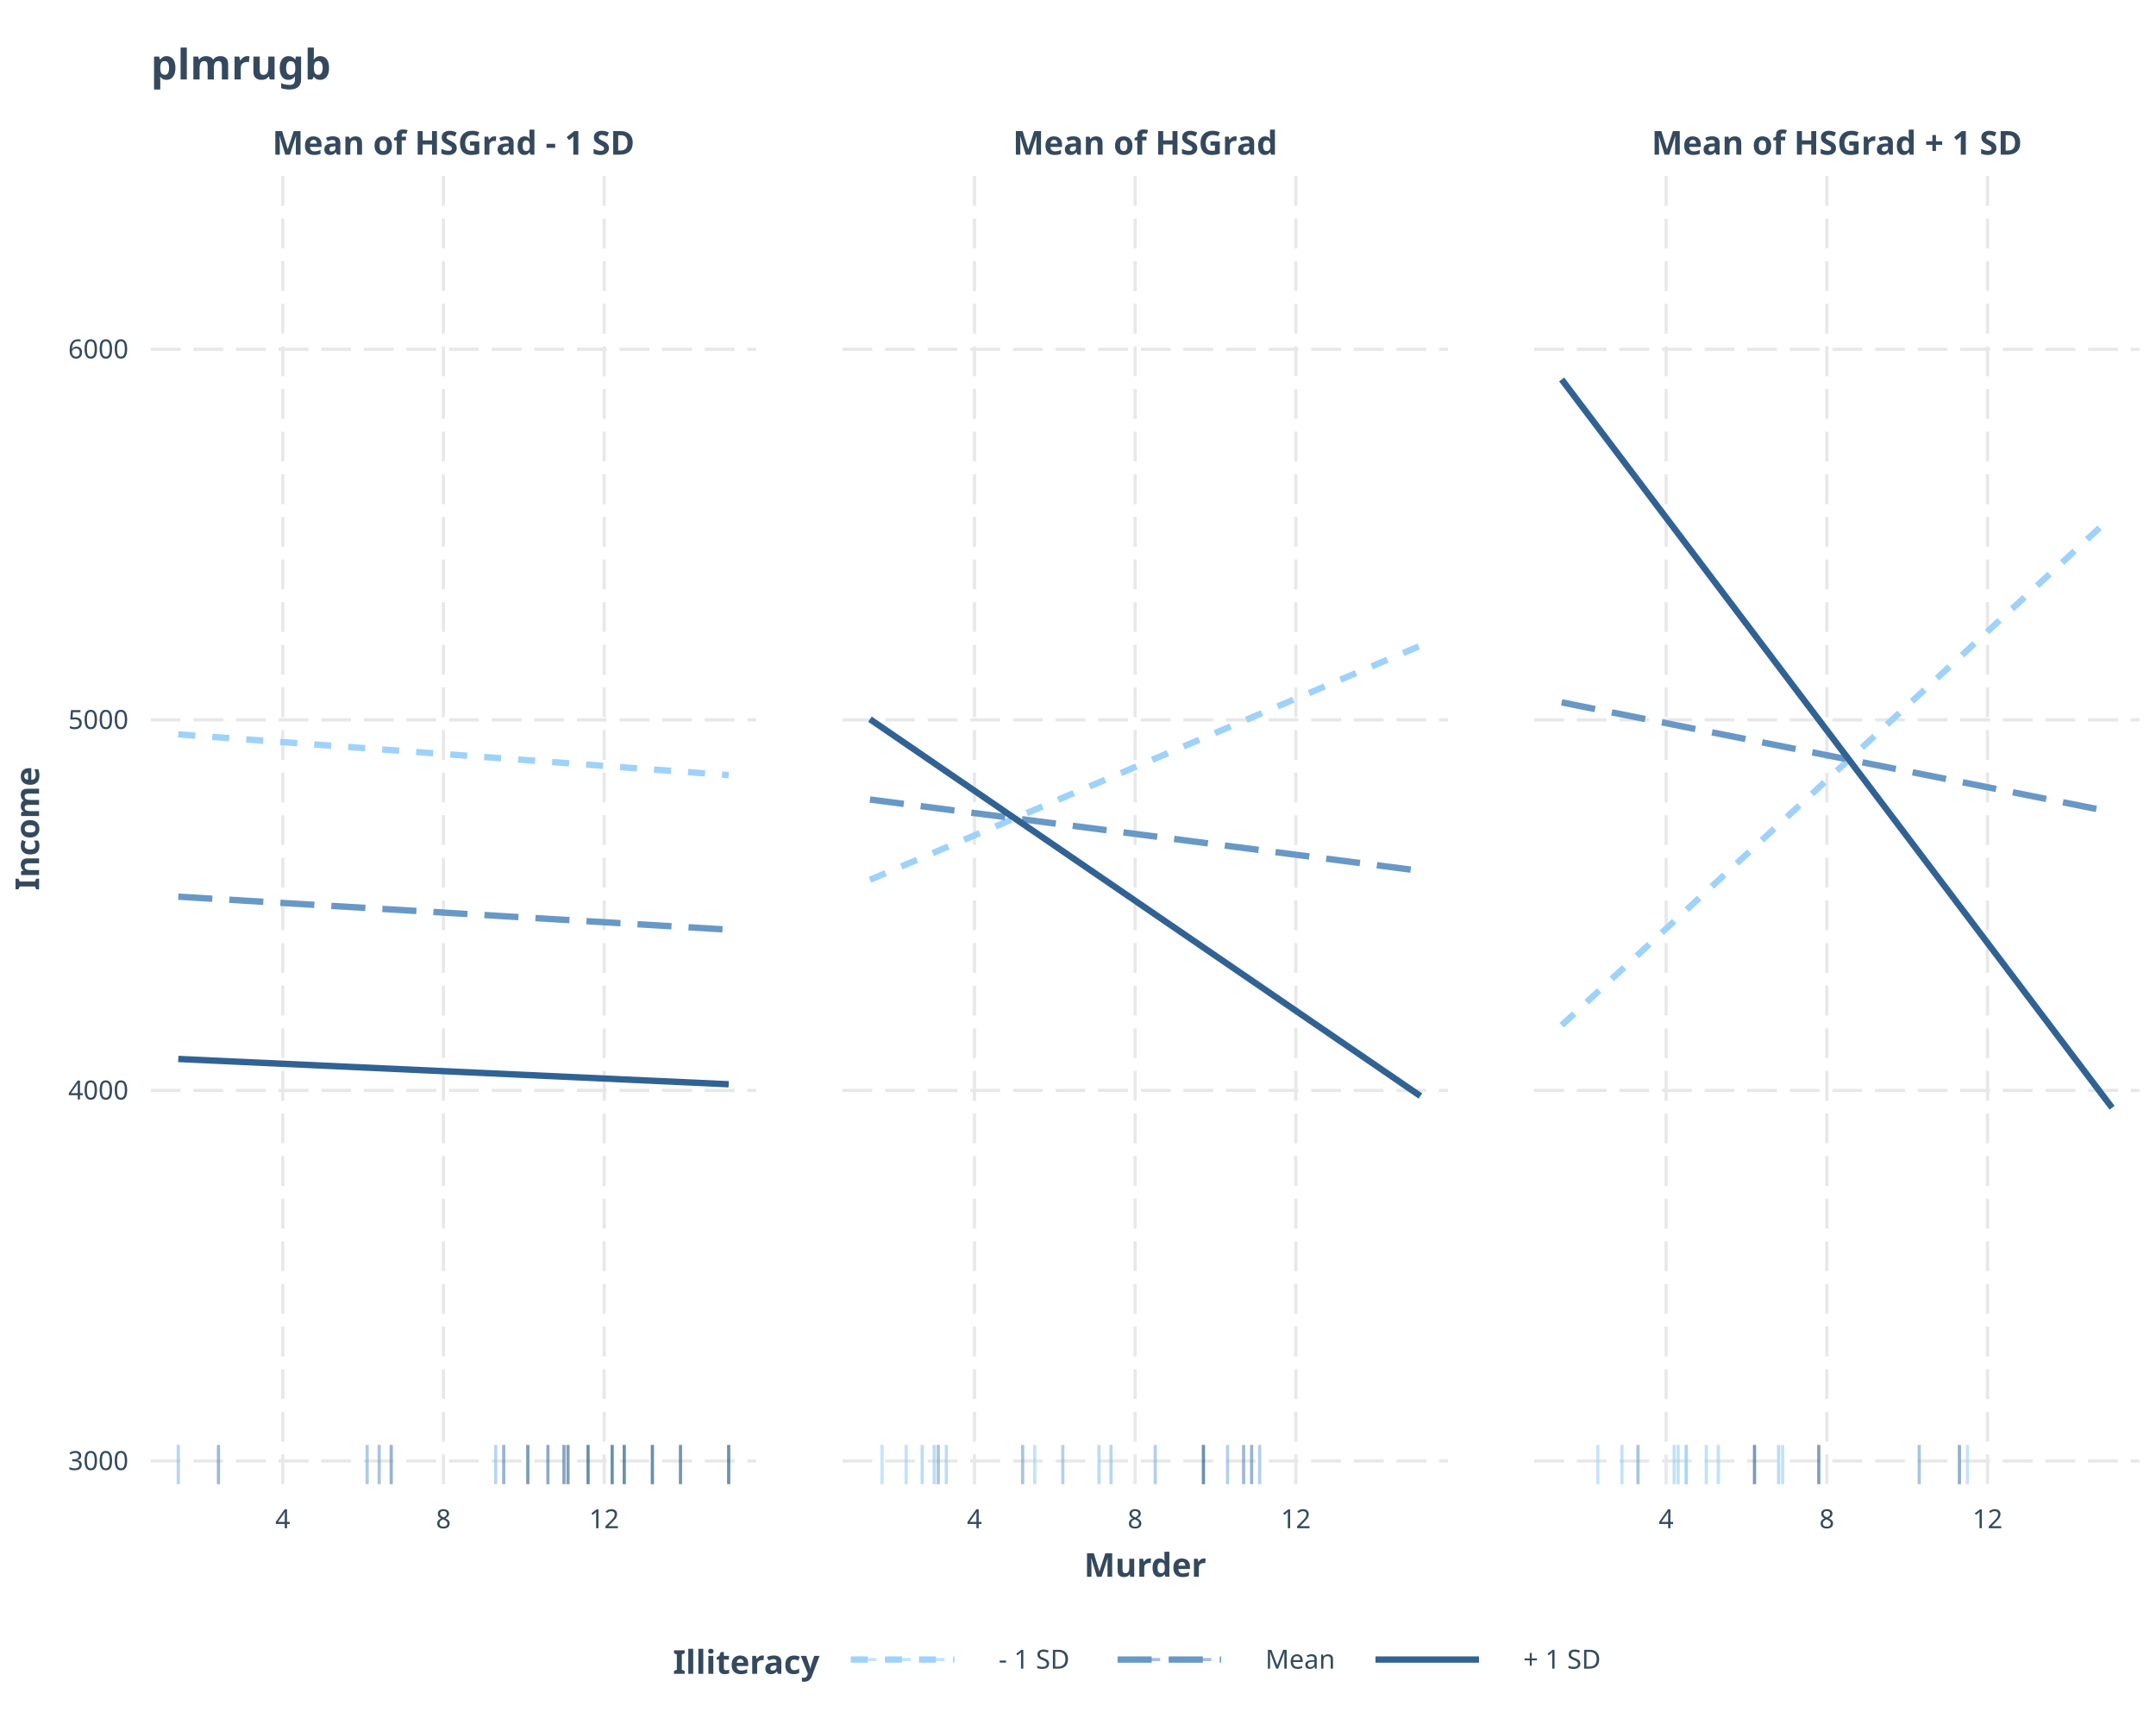
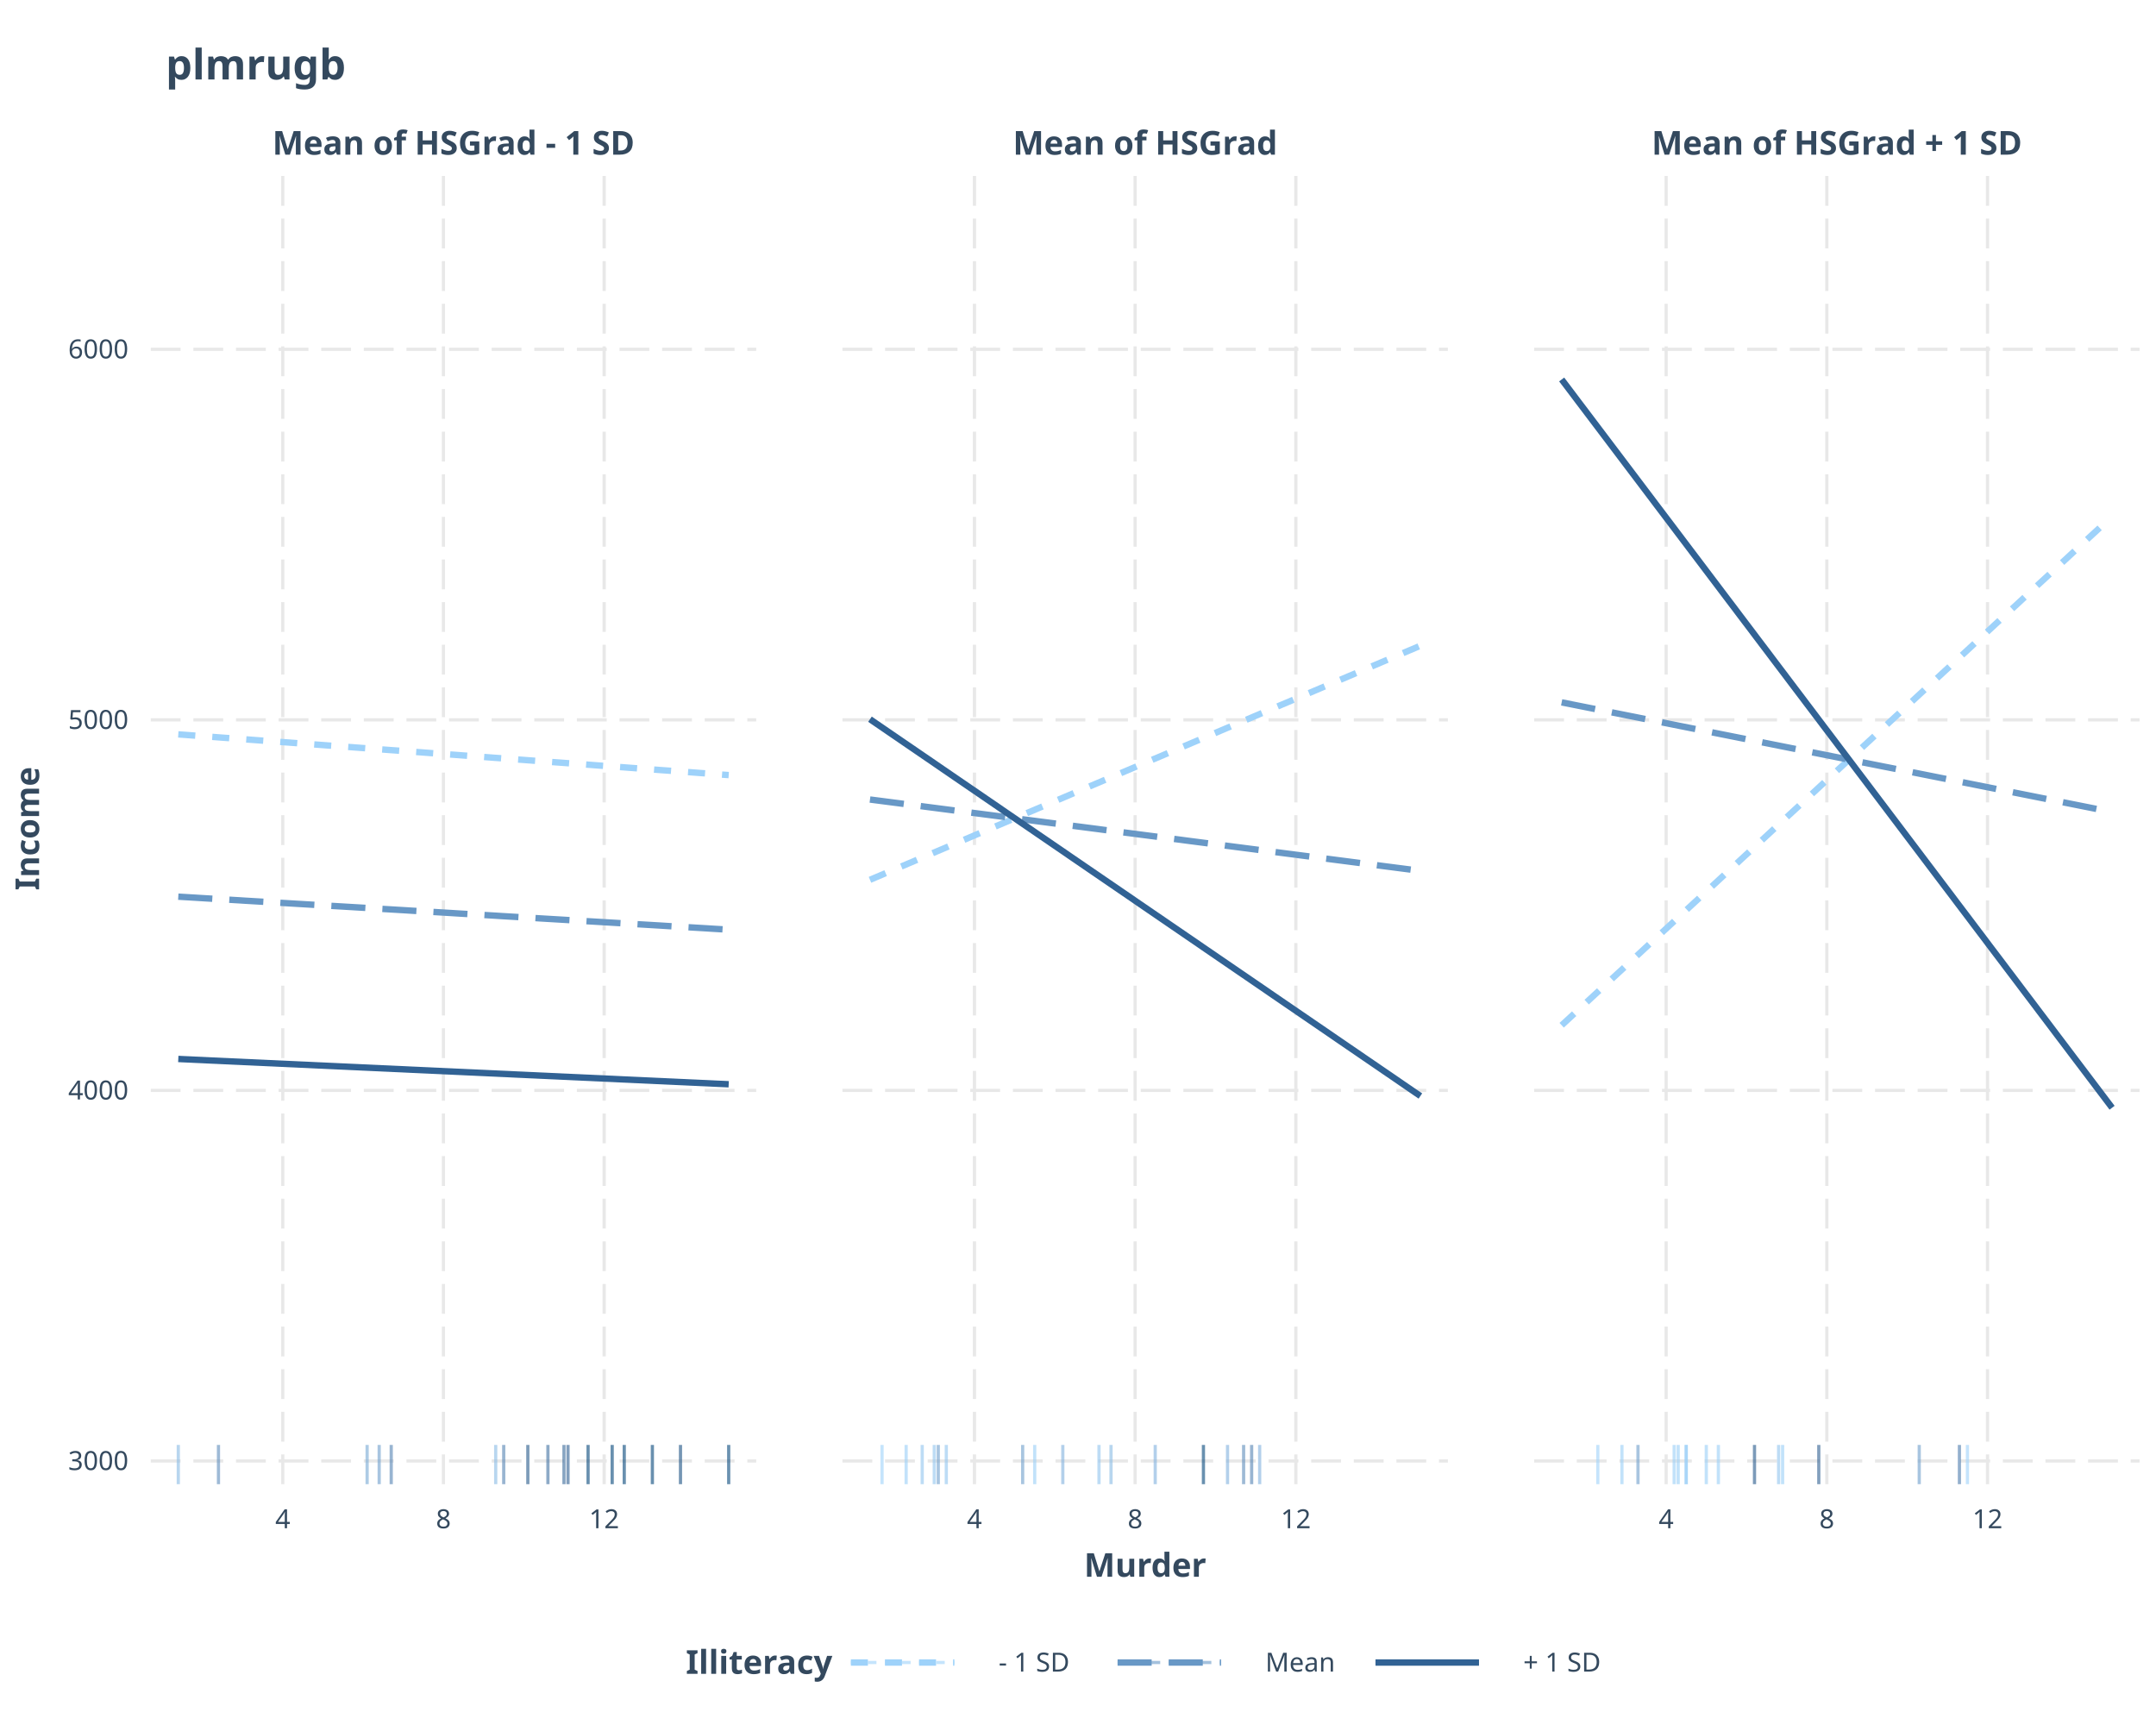
<svg xmlns="http://www.w3.org/2000/svg" class="svglite" data-engine-version="2.0" width="720.00pt" height="576.00pt" viewBox="0 0 720.00 576.00">
  <defs>
    <style type="text/css">
    .svglite line, .svglite polyline, .svglite polygon, .svglite path, .svglite rect, .svglite circle {
      fill: none;
      stroke: #000000;
      stroke-linecap: round;
      stroke-linejoin: round;
      stroke-miterlimit: 10.00;
    }
  </style>
  </defs>
  <rect width="100%" height="100%" style="stroke: none; fill: #FFFFFF;" />
  <defs>
    <clipPath id="cpMC4wMHw3MjAuMDB8MC4wMHw1NzYuMDA=">
      <rect x="0.00" y="0.00" width="720.00" height="576.00" />
    </clipPath>
  </defs>
  <g clip-path="url(#cpMC4wMHw3MjAuMDB8MC4wMHw1NzYuMDA=)">
    <rect x="-0" y="0.00" width="720.00" height="576.00" style="stroke-width: 1.07; stroke: #FFFFFF; fill: #FFFFFF;" />
  </g>
  <defs>
    <clipPath id="cpNTAuMzV8MjUyLjU0fDU3Ljc2fDQ5NS42MQ==">
      <rect x="50.35" y="57.76" width="202.19" height="437.84" />
    </clipPath>
  </defs>
  <g clip-path="url(#cpNTAuMzV8MjUyLjU0fDU3Ljc2fDQ5NS42MQ==)">
    <rect x="50.35" y="57.76" width="202.19" height="437.84" style="stroke-width: 0.00; stroke: #FFFFFF; fill: #FFFFFF;" />
    <polyline points="50.35,487.83 252.54,487.83 " style="stroke-width: 1.07; stroke: #E8E8E8; stroke-dasharray: 9.96,4.27; stroke-linecap: butt;" />
    <polyline points="50.35,364.10 252.54,364.10 " style="stroke-width: 1.07; stroke: #E8E8E8; stroke-dasharray: 9.96,4.27; stroke-linecap: butt;" />
    <polyline points="50.35,240.37 252.54,240.37 " style="stroke-width: 1.07; stroke: #E8E8E8; stroke-dasharray: 9.96,4.27; stroke-linecap: butt;" />
    <polyline points="50.35,116.64 252.54,116.64 " style="stroke-width: 1.07; stroke: #E8E8E8; stroke-dasharray: 9.96,4.27; stroke-linecap: butt;" />
    <polyline points="94.43,495.61 94.43,57.76 " style="stroke-width: 1.07; stroke: #E8E8E8; stroke-dasharray: 9.96,4.27; stroke-linecap: butt;" />
    <polyline points="148.09,495.61 148.09,57.76 " style="stroke-width: 1.07; stroke: #E8E8E8; stroke-dasharray: 9.96,4.27; stroke-linecap: butt;" />
    <polyline points="201.76,495.61 201.76,57.76 " style="stroke-width: 1.07; stroke: #E8E8E8; stroke-dasharray: 9.96,4.27; stroke-linecap: butt;" />
    <polyline points="59.54,245.22 61.40,245.35 63.26,245.49 65.11,245.63 66.97,245.77 68.83,245.90 70.68,246.04 72.54,246.18 74.40,246.32 76.25,246.45 78.11,246.59 79.97,246.73 81.82,246.87 83.68,247.00 85.54,247.14 87.39,247.28 89.25,247.41 91.11,247.55 92.96,247.69 94.82,247.83 96.68,247.96 98.53,248.10 100.39,248.24 102.25,248.38 104.10,248.51 105.96,248.65 107.82,248.79 109.67,248.93 111.53,249.06 113.39,249.20 115.24,249.34 117.10,249.47 118.96,249.61 120.81,249.75 122.67,249.89 124.53,250.02 126.38,250.16 128.24,250.30 130.10,250.44 131.95,250.57 133.81,250.71 135.67,250.85 137.52,250.99 139.38,251.12 141.24,251.26 143.09,251.40 144.95,251.54 146.81,251.67 148.66,251.81 150.52,251.95 152.38,252.08 154.23,252.22 156.09,252.36 157.95,252.50 159.80,252.63 161.66,252.77 163.52,252.91 165.37,253.05 167.23,253.18 169.09,253.32 170.94,253.46 172.80,253.60 174.66,253.73 176.51,253.87 178.37,254.01 180.23,254.14 182.08,254.28 183.94,254.42 185.80,254.56 187.65,254.69 189.51,254.83 191.37,254.97 193.22,255.11 195.08,255.24 196.94,255.38 198.79,255.52 200.65,255.66 202.51,255.79 204.36,255.93 206.22,256.07 208.08,256.20 209.93,256.34 211.79,256.48 213.65,256.62 215.50,256.75 217.36,256.89 219.22,257.03 221.07,257.17 222.93,257.30 224.79,257.44 226.64,257.58 228.50,257.72 230.36,257.85 232.21,257.99 234.07,258.13 235.93,258.26 237.78,258.40 239.64,258.54 241.50,258.68 243.35,258.81 " style="stroke-width: 2.13; stroke: #9ED2FA; stroke-dasharray: 5.69,5.69,5.69,5.69; stroke-linecap: butt;" />
    <polyline points="59.54,299.41 61.40,299.52 63.26,299.63 65.11,299.74 66.97,299.86 68.83,299.97 70.68,300.08 72.54,300.19 74.40,300.30 76.25,300.41 78.11,300.52 79.97,300.63 81.82,300.75 83.68,300.86 85.54,300.97 87.39,301.08 89.25,301.19 91.11,301.30 92.96,301.41 94.82,301.53 96.68,301.64 98.53,301.75 100.39,301.86 102.25,301.97 104.10,302.08 105.96,302.19 107.82,302.30 109.67,302.42 111.53,302.53 113.39,302.64 115.24,302.75 117.10,302.86 118.96,302.97 120.81,303.08 122.67,303.19 124.53,303.31 126.38,303.42 128.24,303.53 130.10,303.64 131.95,303.75 133.81,303.86 135.67,303.97 137.52,304.09 139.38,304.20 141.24,304.31 143.09,304.42 144.95,304.53 146.81,304.64 148.66,304.75 150.52,304.86 152.38,304.98 154.23,305.09 156.09,305.20 157.95,305.31 159.80,305.42 161.66,305.53 163.52,305.64 165.37,305.75 167.23,305.87 169.09,305.98 170.94,306.09 172.80,306.20 174.66,306.31 176.51,306.42 178.37,306.53 180.23,306.65 182.08,306.76 183.94,306.87 185.80,306.98 187.65,307.09 189.51,307.20 191.37,307.31 193.22,307.42 195.08,307.54 196.94,307.65 198.79,307.76 200.65,307.87 202.51,307.98 204.36,308.09 206.22,308.20 208.08,308.31 209.93,308.43 211.79,308.54 213.65,308.65 215.50,308.76 217.36,308.87 219.22,308.98 221.07,309.09 222.93,309.21 224.79,309.32 226.64,309.43 228.50,309.54 230.36,309.65 232.21,309.76 234.07,309.87 235.93,309.98 237.78,310.10 239.64,310.21 241.50,310.32 243.35,310.43 " style="stroke-width: 2.13; stroke: #6898C6; stroke-dasharray: 11.38,5.69,11.38,5.69; stroke-linecap: butt;" />
    <polyline points="59.54,353.60 61.40,353.69 63.26,353.77 65.11,353.86 66.97,353.94 68.83,354.03 70.68,354.12 72.54,354.20 74.40,354.29 76.25,354.37 78.11,354.46 79.97,354.54 81.82,354.63 83.68,354.71 85.54,354.80 87.39,354.88 89.25,354.97 91.11,355.05 92.96,355.14 94.82,355.22 96.68,355.31 98.53,355.39 100.39,355.48 102.25,355.56 104.10,355.65 105.96,355.74 107.82,355.82 109.67,355.91 111.53,355.99 113.39,356.08 115.24,356.16 117.10,356.25 118.96,356.33 120.81,356.42 122.67,356.50 124.53,356.59 126.38,356.67 128.24,356.76 130.10,356.84 131.95,356.93 133.81,357.01 135.67,357.10 137.52,357.19 139.38,357.27 141.24,357.36 143.09,357.44 144.95,357.53 146.81,357.61 148.66,357.70 150.52,357.78 152.38,357.87 154.23,357.95 156.09,358.04 157.95,358.12 159.80,358.21 161.66,358.29 163.52,358.38 165.37,358.46 167.23,358.55 169.09,358.63 170.94,358.72 172.80,358.81 174.66,358.89 176.51,358.98 178.37,359.06 180.23,359.15 182.08,359.23 183.94,359.32 185.80,359.40 187.65,359.49 189.51,359.57 191.37,359.66 193.22,359.74 195.08,359.83 196.94,359.91 198.79,360.00 200.65,360.08 202.51,360.17 204.36,360.25 206.22,360.34 208.08,360.43 209.93,360.51 211.79,360.60 213.65,360.68 215.50,360.77 217.36,360.85 219.22,360.94 221.07,361.02 222.93,361.11 224.79,361.19 226.64,361.28 228.50,361.36 230.36,361.45 232.21,361.53 234.07,361.62 235.93,361.70 237.78,361.79 239.64,361.88 241.50,361.96 243.35,362.05 " style="stroke-width: 2.13; stroke: #316294; stroke-linecap: butt;" />
    <line x1="243.35" y1="495.61" x2="243.35" y2="482.47" style="stroke-width: 1.07; stroke: #08487B; stroke-opacity: 0.60; stroke-linecap: butt;" />
    <line x1="176.27" y1="495.61" x2="176.27" y2="482.47" style="stroke-width: 1.07; stroke: #25588A; stroke-opacity: 0.60; stroke-linecap: butt;" />
    <line x1="227.25" y1="495.61" x2="227.25" y2="482.47" style="stroke-width: 1.07; stroke: #195083; stroke-opacity: 0.60; stroke-linecap: butt;" />
    <line x1="182.98" y1="495.61" x2="182.98" y2="482.47" style="stroke-width: 1.07; stroke: #4272A2; stroke-opacity: 0.60; stroke-linecap: butt;" />
    <line x1="217.86" y1="495.61" x2="217.86" y2="482.47" style="stroke-width: 1.07; stroke: #06477A; stroke-opacity: 0.60; stroke-linecap: butt;" />
    <line x1="208.47" y1="495.61" x2="208.47" y2="482.47" style="stroke-width: 1.07; stroke: #06477A; stroke-opacity: 0.60; stroke-linecap: butt;" />
    <line x1="165.54" y1="495.61" x2="165.54" y2="482.47" style="stroke-width: 1.07; stroke: #89BBE5; stroke-opacity: 0.60; stroke-linecap: butt;" />
    <line x1="189.69" y1="495.61" x2="189.69" y2="482.47" style="stroke-width: 1.07; stroke: #2F6092; stroke-opacity: 0.60; stroke-linecap: butt;" />
    <line x1="59.54" y1="495.61" x2="59.54" y2="482.47" style="stroke-width: 1.07; stroke: #89BBE5; stroke-opacity: 0.60; stroke-linecap: butt;" />
    <line x1="126.63" y1="495.61" x2="126.63" y2="482.47" style="stroke-width: 1.07; stroke: #6F9FCC; stroke-opacity: 0.60; stroke-linecap: butt;" />
    <line x1="122.60" y1="495.61" x2="122.60" y2="482.47" style="stroke-width: 1.07; stroke: #77A8D4; stroke-opacity: 0.60; stroke-linecap: butt;" />
    <line x1="72.96" y1="495.61" x2="72.96" y2="482.47" style="stroke-width: 1.07; stroke: #5D8CBB; stroke-opacity: 0.60; stroke-linecap: butt;" />
    <line x1="196.39" y1="495.61" x2="196.39" y2="482.47" style="stroke-width: 1.07; stroke: #06477A; stroke-opacity: 0.60; stroke-linecap: butt;" />
    <line x1="188.34" y1="495.61" x2="188.34" y2="482.47" style="stroke-width: 1.07; stroke: #39699A; stroke-opacity: 0.60; stroke-linecap: butt;" />
    <line x1="204.44" y1="495.61" x2="204.44" y2="482.47" style="stroke-width: 1.07; stroke: #06477A; stroke-opacity: 0.60; stroke-linecap: butt;" />
    <line x1="168.22" y1="495.61" x2="168.22" y2="482.47" style="stroke-width: 1.07; stroke: #5483B3; stroke-opacity: 0.60; stroke-linecap: butt;" />
    <line x1="130.65" y1="495.61" x2="130.65" y2="482.47" style="stroke-width: 1.07; stroke: #5483B3; stroke-opacity: 0.60; stroke-linecap: butt;" />
  </g>
  <g clip-path="url(#cpMC4wMHw3MjAuMDB8MC4wMHw1NzYuMDA=)">
</g>
  <defs>
    <clipPath id="cpMjgxLjM0fDQ4My41M3w1Ny43Nnw0OTUuNjE=">
      <rect x="281.34" y="57.76" width="202.19" height="437.84" />
    </clipPath>
  </defs>
  <g clip-path="url(#cpMjgxLjM0fDQ4My41M3w1Ny43Nnw0OTUuNjE=)">
    <rect x="281.34" y="57.76" width="202.19" height="437.84" style="stroke-width: 0.00; stroke: #FFFFFF; fill: #FFFFFF;" />
    <polyline points="281.34,487.83 483.53,487.83 " style="stroke-width: 1.07; stroke: #E8E8E8; stroke-dasharray: 9.96,4.27; stroke-linecap: butt;" />
    <polyline points="281.34,364.10 483.53,364.10 " style="stroke-width: 1.07; stroke: #E8E8E8; stroke-dasharray: 9.96,4.27; stroke-linecap: butt;" />
    <polyline points="281.34,240.37 483.53,240.37 " style="stroke-width: 1.07; stroke: #E8E8E8; stroke-dasharray: 9.96,4.27; stroke-linecap: butt;" />
    <polyline points="281.34,116.64 483.53,116.64 " style="stroke-width: 1.07; stroke: #E8E8E8; stroke-dasharray: 9.96,4.27; stroke-linecap: butt;" />
    <polyline points="325.42,495.61 325.42,57.76 " style="stroke-width: 1.07; stroke: #E8E8E8; stroke-dasharray: 9.96,4.27; stroke-linecap: butt;" />
    <polyline points="379.08,495.61 379.08,57.76 " style="stroke-width: 1.07; stroke: #E8E8E8; stroke-dasharray: 9.96,4.27; stroke-linecap: butt;" />
    <polyline points="432.75,495.61 432.75,57.76 " style="stroke-width: 1.07; stroke: #E8E8E8; stroke-dasharray: 9.96,4.27; stroke-linecap: butt;" />
    <polyline points="290.53,293.78 292.39,292.99 294.25,292.20 296.10,291.41 297.96,290.62 299.82,289.83 301.67,289.05 303.53,288.26 305.39,287.47 307.24,286.68 309.10,285.89 310.96,285.10 312.81,284.31 314.67,283.52 316.53,282.73 318.38,281.94 320.24,281.15 322.10,280.36 323.95,279.57 325.81,278.78 327.67,277.99 329.52,277.20 331.38,276.41 333.24,275.62 335.09,274.83 336.95,274.04 338.81,273.25 340.66,272.46 342.52,271.67 344.38,270.89 346.23,270.10 348.09,269.31 349.95,268.52 351.80,267.73 353.66,266.94 355.52,266.15 357.37,265.36 359.23,264.57 361.09,263.78 362.94,262.99 364.80,262.20 366.66,261.41 368.51,260.62 370.37,259.83 372.23,259.04 374.08,258.25 375.94,257.46 377.80,256.67 379.65,255.88 381.51,255.09 383.37,254.30 385.22,253.51 387.08,252.73 388.94,251.94 390.79,251.15 392.65,250.36 394.51,249.57 396.36,248.78 398.22,247.99 400.08,247.20 401.93,246.41 403.79,245.62 405.65,244.83 407.50,244.04 409.36,243.25 411.22,242.46 413.07,241.67 414.93,240.88 416.79,240.09 418.64,239.30 420.50,238.51 422.36,237.72 424.21,236.93 426.07,236.14 427.92,235.35 429.78,234.57 431.64,233.78 433.49,232.99 435.35,232.20 437.21,231.41 439.06,230.62 440.92,229.83 442.78,229.04 444.63,228.25 446.49,227.46 448.35,226.67 450.20,225.88 452.06,225.09 453.92,224.30 455.77,223.51 457.63,222.72 459.49,221.93 461.34,221.14 463.20,220.35 465.06,219.56 466.91,218.77 468.77,217.98 470.63,217.19 472.48,216.41 474.34,215.62 " style="stroke-width: 2.13; stroke: #9ED2FA; stroke-dasharray: 5.69,5.69,5.69,5.69; stroke-linecap: butt;" />
    <polyline points="290.53,266.97 292.39,267.21 294.25,267.45 296.10,267.69 297.96,267.93 299.82,268.17 301.67,268.41 303.53,268.65 305.39,268.89 307.24,269.13 309.10,269.38 310.96,269.62 312.81,269.86 314.67,270.10 316.53,270.34 318.38,270.58 320.24,270.82 322.10,271.06 323.95,271.30 325.81,271.54 327.67,271.78 329.52,272.02 331.38,272.26 333.24,272.50 335.09,272.74 336.95,272.98 338.81,273.23 340.66,273.47 342.52,273.71 344.38,273.95 346.23,274.19 348.09,274.43 349.95,274.67 351.80,274.91 353.66,275.15 355.52,275.39 357.37,275.63 359.23,275.87 361.09,276.11 362.94,276.35 364.80,276.59 366.66,276.83 368.51,277.08 370.37,277.32 372.23,277.56 374.08,277.80 375.94,278.04 377.80,278.28 379.65,278.52 381.51,278.76 383.37,279.00 385.22,279.24 387.08,279.48 388.94,279.72 390.79,279.96 392.65,280.20 394.51,280.44 396.36,280.69 398.22,280.93 400.08,281.17 401.93,281.41 403.79,281.65 405.65,281.89 407.50,282.13 409.36,282.37 411.22,282.61 413.07,282.85 414.93,283.09 416.79,283.33 418.64,283.57 420.50,283.81 422.36,284.05 424.21,284.29 426.07,284.54 427.92,284.78 429.78,285.02 431.64,285.26 433.49,285.50 435.35,285.74 437.21,285.98 439.06,286.22 440.92,286.46 442.78,286.70 444.63,286.94 446.49,287.18 448.35,287.42 450.20,287.66 452.06,287.90 453.92,288.14 455.77,288.39 457.63,288.63 459.49,288.87 461.34,289.11 463.20,289.35 465.06,289.59 466.91,289.83 468.77,290.07 470.63,290.31 472.48,290.55 474.34,290.79 " style="stroke-width: 2.13; stroke: #6898C6; stroke-dasharray: 11.38,5.69,11.38,5.69; stroke-linecap: butt;" />
    <polyline points="290.53,240.15 292.39,241.43 294.25,242.70 296.10,243.97 297.96,245.24 299.82,246.51 301.67,247.78 303.53,249.05 305.39,250.32 307.24,251.59 309.10,252.86 310.96,254.13 312.81,255.40 314.67,256.68 316.53,257.95 318.38,259.22 320.24,260.49 322.10,261.76 323.95,263.03 325.81,264.30 327.67,265.57 329.52,266.84 331.38,268.11 333.24,269.38 335.09,270.66 336.95,271.93 338.81,273.20 340.66,274.47 342.52,275.74 344.38,277.01 346.23,278.28 348.09,279.55 349.95,280.82 351.80,282.09 353.66,283.36 355.52,284.63 357.37,285.91 359.23,287.18 361.09,288.45 362.94,289.72 364.80,290.99 366.66,292.26 368.51,293.53 370.37,294.80 372.23,296.07 374.08,297.34 375.94,298.61 377.80,299.88 379.65,301.16 381.51,302.43 383.37,303.70 385.22,304.97 387.08,306.24 388.94,307.51 390.79,308.78 392.65,310.05 394.51,311.32 396.36,312.59 398.22,313.86 400.08,315.13 401.93,316.41 403.79,317.68 405.65,318.95 407.50,320.22 409.36,321.49 411.22,322.76 413.07,324.03 414.93,325.30 416.79,326.57 418.64,327.84 420.50,329.11 422.36,330.38 424.21,331.66 426.07,332.93 427.92,334.20 429.78,335.47 431.64,336.74 433.49,338.01 435.35,339.28 437.21,340.55 439.06,341.82 440.92,343.09 442.78,344.36 444.63,345.63 446.49,346.91 448.35,348.18 450.20,349.45 452.06,350.72 453.92,351.99 455.77,353.26 457.63,354.53 459.49,355.80 461.34,357.07 463.20,358.34 465.06,359.61 466.91,360.88 468.77,362.16 470.63,363.43 472.48,364.70 474.34,365.97 " style="stroke-width: 2.13; stroke: #316294; stroke-linecap: butt;" />
    <line x1="313.34" y1="495.61" x2="313.34" y2="482.47" style="stroke-width: 1.07; stroke: #6F9FCC; stroke-opacity: 0.60; stroke-linecap: butt;" />
    <line x1="354.93" y1="495.61" x2="354.93" y2="482.47" style="stroke-width: 1.07; stroke: #80B1DD; stroke-opacity: 0.60; stroke-linecap: butt;" />
    <line x1="415.31" y1="495.61" x2="415.31" y2="482.47" style="stroke-width: 1.07; stroke: #5D8CBB; stroke-opacity: 0.60; stroke-linecap: butt;" />
    <line x1="409.94" y1="495.61" x2="409.94" y2="482.47" style="stroke-width: 1.07; stroke: #80B1DD; stroke-opacity: 0.60; stroke-linecap: butt;" />
    <line x1="367.01" y1="495.61" x2="367.01" y2="482.47" style="stroke-width: 1.07; stroke: #92C4EE; stroke-opacity: 0.60; stroke-linecap: butt;" />
    <line x1="307.97" y1="495.61" x2="307.97" y2="482.47" style="stroke-width: 1.07; stroke: #92C4EE; stroke-opacity: 0.60; stroke-linecap: butt;" />
    <line x1="385.79" y1="495.61" x2="385.79" y2="482.47" style="stroke-width: 1.07; stroke: #80B1DD; stroke-opacity: 0.60; stroke-linecap: butt;" />
    <line x1="420.67" y1="495.61" x2="420.67" y2="482.47" style="stroke-width: 1.07; stroke: #80B1DD; stroke-opacity: 0.60; stroke-linecap: butt;" />
    <line x1="302.61" y1="495.61" x2="302.61" y2="482.47" style="stroke-width: 1.07; stroke: #9ACEF7; stroke-opacity: 0.60; stroke-linecap: butt;" />
    <line x1="316.02" y1="495.61" x2="316.02" y2="482.47" style="stroke-width: 1.07; stroke: #92C4EE; stroke-opacity: 0.60; stroke-linecap: butt;" />
    <line x1="341.52" y1="495.61" x2="341.52" y2="482.47" style="stroke-width: 1.07; stroke: #6F9FCC; stroke-opacity: 0.60; stroke-linecap: butt;" />
    <line x1="401.89" y1="495.61" x2="401.89" y2="482.47" style="stroke-width: 1.07; stroke: #06477A; stroke-opacity: 0.60; stroke-linecap: butt;" />
    <line x1="417.99" y1="495.61" x2="417.99" y2="482.47" style="stroke-width: 1.07; stroke: #5483B3; stroke-opacity: 0.60; stroke-linecap: butt;" />
    <line x1="371.03" y1="495.61" x2="371.03" y2="482.47" style="stroke-width: 1.07; stroke: #89BBE5; stroke-opacity: 0.60; stroke-linecap: butt;" />
    <line x1="294.56" y1="495.61" x2="294.56" y2="482.47" style="stroke-width: 1.07; stroke: #9ED2FA; stroke-opacity: 0.60; stroke-linecap: butt;" />
    <line x1="345.54" y1="495.61" x2="345.54" y2="482.47" style="stroke-width: 1.07; stroke: #9ACEF7; stroke-opacity: 0.60; stroke-linecap: butt;" />
    <line x1="312.00" y1="495.61" x2="312.00" y2="482.47" style="stroke-width: 1.07; stroke: #92C4EE; stroke-opacity: 0.60; stroke-linecap: butt;" />
  </g>
  <g clip-path="url(#cpMC4wMHw3MjAuMDB8MC4wMHw1NzYuMDA=)">
</g>
  <defs>
    <clipPath id="cpNTEyLjMzfDcxNC41Mnw1Ny43Nnw0OTUuNjE=">
      <rect x="512.33" y="57.76" width="202.19" height="437.84" />
    </clipPath>
  </defs>
  <g clip-path="url(#cpNTEyLjMzfDcxNC41Mnw1Ny43Nnw0OTUuNjE=)">
    <rect x="512.33" y="57.76" width="202.19" height="437.84" style="stroke-width: 0.00; stroke: #FFFFFF; fill: #FFFFFF;" />
    <polyline points="512.33,487.83 714.52,487.83 " style="stroke-width: 1.07; stroke: #E8E8E8; stroke-dasharray: 9.96,4.27; stroke-linecap: butt;" />
    <polyline points="512.33,364.10 714.52,364.10 " style="stroke-width: 1.07; stroke: #E8E8E8; stroke-dasharray: 9.96,4.27; stroke-linecap: butt;" />
    <polyline points="512.33,240.37 714.52,240.37 " style="stroke-width: 1.07; stroke: #E8E8E8; stroke-dasharray: 9.96,4.27; stroke-linecap: butt;" />
    <polyline points="512.33,116.64 714.52,116.64 " style="stroke-width: 1.07; stroke: #E8E8E8; stroke-dasharray: 9.96,4.27; stroke-linecap: butt;" />
    <polyline points="556.41,495.61 556.41,57.76 " style="stroke-width: 1.07; stroke: #E8E8E8; stroke-dasharray: 9.96,4.27; stroke-linecap: butt;" />
    <polyline points="610.07,495.61 610.07,57.76 " style="stroke-width: 1.07; stroke: #E8E8E8; stroke-dasharray: 9.96,4.27; stroke-linecap: butt;" />
    <polyline points="663.74,495.61 663.74,57.76 " style="stroke-width: 1.07; stroke: #E8E8E8; stroke-dasharray: 9.96,4.27; stroke-linecap: butt;" />
    <polyline points="521.52,342.35 523.38,340.63 525.24,338.91 527.09,337.20 528.95,335.48 530.81,333.76 532.66,332.05 534.52,330.33 536.38,328.62 538.23,326.90 540.09,325.18 541.95,323.47 543.80,321.75 545.66,320.03 547.52,318.32 549.37,316.60 551.23,314.88 553.08,313.17 554.94,311.45 556.80,309.73 558.65,308.02 560.51,306.30 562.37,304.59 564.22,302.87 566.08,301.15 567.94,299.44 569.79,297.72 571.65,296.00 573.51,294.29 575.36,292.57 577.22,290.85 579.08,289.14 580.93,287.42 582.79,285.70 584.65,283.99 586.50,282.27 588.36,280.55 590.22,278.84 592.07,277.12 593.93,275.41 595.79,273.69 597.64,271.97 599.50,270.26 601.36,268.54 603.21,266.82 605.07,265.11 606.93,263.39 608.78,261.67 610.64,259.96 612.50,258.24 614.35,256.52 616.21,254.81 618.07,253.09 619.92,251.37 621.78,249.66 623.64,247.94 625.49,246.23 627.35,244.51 629.21,242.79 631.06,241.08 632.92,239.36 634.78,237.64 636.63,235.93 638.49,234.21 640.35,232.49 642.20,230.78 644.06,229.06 645.92,227.34 647.77,225.63 649.63,223.91 651.49,222.20 653.34,220.48 655.20,218.76 657.06,217.05 658.91,215.33 660.77,213.61 662.63,211.90 664.48,210.18 666.34,208.46 668.20,206.75 670.05,205.03 671.91,203.31 673.77,201.60 675.62,199.88 677.48,198.16 679.34,196.45 681.19,194.73 683.05,193.02 684.91,191.30 686.76,189.58 688.62,187.87 690.48,186.15 692.33,184.43 694.19,182.72 696.05,181.00 697.90,179.28 699.76,177.57 701.62,175.85 703.47,174.13 705.33,172.42 " style="stroke-width: 2.13; stroke: #9ED2FA; stroke-dasharray: 5.69,5.69,5.69,5.69; stroke-linecap: butt;" />
    <polyline points="521.52,234.53 523.38,234.90 525.24,235.27 527.09,235.64 528.95,236.01 530.81,236.38 532.66,236.75 534.52,237.12 536.38,237.49 538.23,237.86 540.09,238.23 541.95,238.60 543.80,238.97 545.66,239.34 547.52,239.71 549.37,240.08 551.23,240.45 553.08,240.82 554.94,241.19 556.80,241.56 558.65,241.93 560.51,242.30 562.37,242.67 564.22,243.04 566.08,243.41 567.94,243.78 569.79,244.15 571.65,244.52 573.51,244.89 575.36,245.26 577.22,245.63 579.08,246.00 580.93,246.37 582.79,246.74 584.65,247.11 586.50,247.48 588.36,247.85 590.22,248.22 592.07,248.59 593.93,248.96 595.79,249.33 597.64,249.70 599.50,250.07 601.36,250.44 603.21,250.81 605.07,251.18 606.93,251.55 608.78,251.92 610.64,252.29 612.50,252.66 614.35,253.03 616.21,253.40 618.07,253.77 619.92,254.14 621.78,254.51 623.64,254.88 625.49,255.25 627.35,255.62 629.21,255.99 631.06,256.35 632.92,256.72 634.78,257.09 636.63,257.46 638.49,257.83 640.35,258.20 642.20,258.57 644.06,258.94 645.92,259.31 647.77,259.68 649.63,260.05 651.49,260.42 653.34,260.79 655.20,261.16 657.06,261.53 658.91,261.90 660.77,262.27 662.63,262.64 664.48,263.01 666.34,263.38 668.20,263.75 670.05,264.12 671.91,264.49 673.77,264.86 675.62,265.23 677.48,265.60 679.34,265.97 681.19,266.34 683.05,266.71 684.91,267.08 686.76,267.45 688.62,267.82 690.48,268.19 692.33,268.56 694.19,268.93 696.05,269.30 697.90,269.67 699.76,270.04 701.62,270.41 703.47,270.78 705.33,271.15 " style="stroke-width: 2.13; stroke: #6898C6; stroke-dasharray: 11.38,5.69,11.38,5.69; stroke-linecap: butt;" />
    <polyline points="521.52,126.71 523.38,129.16 525.24,131.62 527.09,134.08 528.95,136.53 530.81,138.99 532.66,141.44 534.52,143.90 536.38,146.36 538.23,148.81 540.09,151.27 541.95,153.73 543.80,156.18 545.66,158.64 547.52,161.10 549.37,163.55 551.23,166.01 553.08,168.47 554.94,170.92 556.80,173.38 558.65,175.83 560.51,178.29 562.37,180.75 564.22,183.20 566.08,185.66 567.94,188.12 569.79,190.57 571.65,193.03 573.51,195.49 575.36,197.94 577.22,200.40 579.08,202.85 580.93,205.31 582.79,207.77 584.65,210.22 586.50,212.68 588.36,215.14 590.22,217.59 592.07,220.05 593.93,222.51 595.79,224.96 597.64,227.42 599.50,229.88 601.36,232.33 603.21,234.79 605.07,237.24 606.93,239.70 608.78,242.16 610.64,244.61 612.50,247.07 614.35,249.53 616.21,251.98 618.07,254.44 619.92,256.90 621.78,259.35 623.64,261.81 625.49,264.26 627.35,266.72 629.21,269.18 631.06,271.63 632.92,274.09 634.78,276.55 636.63,279.00 638.49,281.46 640.35,283.92 642.20,286.37 644.06,288.83 645.92,291.29 647.77,293.74 649.63,296.20 651.49,298.65 653.34,301.11 655.20,303.57 657.06,306.02 658.91,308.48 660.77,310.94 662.63,313.39 664.48,315.85 666.34,318.31 668.20,320.76 670.05,323.22 671.91,325.67 673.77,328.13 675.62,330.59 677.48,333.04 679.34,335.50 681.19,337.96 683.05,340.41 684.91,342.87 686.76,345.33 688.62,347.78 690.48,350.24 692.33,352.70 694.19,355.15 696.05,357.61 697.90,360.06 699.76,362.52 701.62,364.98 703.47,367.43 705.33,369.89 " style="stroke-width: 2.13; stroke: #316294; stroke-linecap: butt;" />
    <line x1="654.35" y1="495.61" x2="654.35" y2="482.47" style="stroke-width: 1.07; stroke: #4B7AAB; stroke-opacity: 0.60; stroke-linecap: butt;" />
    <line x1="607.39" y1="495.61" x2="607.39" y2="482.47" style="stroke-width: 1.07; stroke: #2F6092; stroke-opacity: 0.60; stroke-linecap: butt;" />
    <line x1="640.93" y1="495.61" x2="640.93" y2="482.47" style="stroke-width: 1.07; stroke: #6F9FCC; stroke-opacity: 0.60; stroke-linecap: butt;" />
    <line x1="593.97" y1="495.61" x2="593.97" y2="482.47" style="stroke-width: 1.07; stroke: #92C4EE; stroke-opacity: 0.60; stroke-linecap: butt;" />
    <line x1="585.92" y1="495.61" x2="585.92" y2="482.47" style="stroke-width: 1.07; stroke: #25588A; stroke-opacity: 0.60; stroke-linecap: butt;" />
    <line x1="573.85" y1="495.61" x2="573.85" y2="482.47" style="stroke-width: 1.07; stroke: #9ACEF7; stroke-opacity: 0.60; stroke-linecap: butt;" />
    <line x1="533.60" y1="495.61" x2="533.60" y2="482.47" style="stroke-width: 1.07; stroke: #9ED2FA; stroke-opacity: 0.60; stroke-linecap: butt;" />
    <line x1="563.11" y1="495.61" x2="563.11" y2="482.47" style="stroke-width: 1.07; stroke: #9ACEF7; stroke-opacity: 0.60; stroke-linecap: butt;" />
    <line x1="547.01" y1="495.61" x2="547.01" y2="482.47" style="stroke-width: 1.07; stroke: #6F9FCC; stroke-opacity: 0.60; stroke-linecap: butt;" />
    <line x1="569.82" y1="495.61" x2="569.82" y2="482.47" style="stroke-width: 1.07; stroke: #9ACEF7; stroke-opacity: 0.60; stroke-linecap: butt;" />
    <line x1="541.65" y1="495.61" x2="541.65" y2="482.47" style="stroke-width: 1.07; stroke: #9ACEF7; stroke-opacity: 0.60; stroke-linecap: butt;" />
    <line x1="657.03" y1="495.61" x2="657.03" y2="482.47" style="stroke-width: 1.07; stroke: #9ED2FA; stroke-opacity: 0.60; stroke-linecap: butt;" />
    <line x1="559.09" y1="495.61" x2="559.09" y2="482.47" style="stroke-width: 1.07; stroke: #9ACEF7; stroke-opacity: 0.60; stroke-linecap: butt;" />
    <line x1="563.11" y1="495.61" x2="563.11" y2="482.47" style="stroke-width: 1.07; stroke: #9ACEF7; stroke-opacity: 0.60; stroke-linecap: butt;" />
    <line x1="560.43" y1="495.61" x2="560.43" y2="482.47" style="stroke-width: 1.07; stroke: #9ACEF7; stroke-opacity: 0.60; stroke-linecap: butt;" />
    <line x1="595.31" y1="495.61" x2="595.31" y2="482.47" style="stroke-width: 1.07; stroke: #9ACEF7; stroke-opacity: 0.60; stroke-linecap: butt;" />
  </g>
  <g clip-path="url(#cpMC4wMHw3MjAuMDB8MC4wMHw1NzYuMDA=)">
</g>
  <defs>
    <clipPath id="cpNTAuMzV8MjUyLjU0fDM3Ljk1fDU3Ljc2">
      <rect x="50.35" y="37.95" width="202.19" height="19.82" />
    </clipPath>
  </defs>
  <g clip-path="url(#cpNTAuMzV8MjUyLjU0fDM3Ljk1fDU3Ljc2)">
    <text x="151.45" y="51.64" text-anchor="middle" style="font-size: 11.00px; font-weight: bold; fill: #34495E; font-family: sans;" textLength="116.79px" lengthAdjust="spacingAndGlyphs">Mean of HSGrad - 1 SD</text>
  </g>
  <g clip-path="url(#cpMC4wMHw3MjAuMDB8MC4wMHw1NzYuMDA=)">
</g>
  <defs>
    <clipPath id="cpMjgxLjM0fDQ4My41M3wzNy45NXw1Ny43Ng==">
      <rect x="281.34" y="37.95" width="202.19" height="19.82" />
    </clipPath>
  </defs>
  <g clip-path="url(#cpMjgxLjM0fDQ4My41M3wzNy45NXw1Ny43Ng==)">
    <text x="382.44" y="51.64" text-anchor="middle" style="font-size: 11.00px; font-weight: bold; fill: #34495E; font-family: sans;" textLength="82.55px" lengthAdjust="spacingAndGlyphs">Mean of HSGrad</text>
  </g>
  <g clip-path="url(#cpMC4wMHw3MjAuMDB8MC4wMHw1NzYuMDA=)">
</g>
  <defs>
    <clipPath id="cpNTEyLjMzfDcxNC41MnwzNy45NXw1Ny43Ng==">
      <rect x="512.33" y="37.95" width="202.19" height="19.82" />
    </clipPath>
  </defs>
  <g clip-path="url(#cpNTEyLjMzfDcxNC41MnwzNy45NXw1Ny43Ng==)">
    <text x="613.43" y="51.64" text-anchor="middle" style="font-size: 11.00px; font-weight: bold; fill: #34495E; font-family: sans;" textLength="119.55px" lengthAdjust="spacingAndGlyphs">Mean of HSGrad + 1 SD</text>
  </g>
  <g clip-path="url(#cpMC4wMHw3MjAuMDB8MC4wMHw1NzYuMDA=)">
    <text x="94.43" y="510.30" text-anchor="middle" style="font-size: 8.80px; fill: #34495E; font-family: sans;" textLength="4.89px" lengthAdjust="spacingAndGlyphs">4</text>
    <text x="148.09" y="510.30" text-anchor="middle" style="font-size: 8.80px; fill: #34495E; font-family: sans;" textLength="4.89px" lengthAdjust="spacingAndGlyphs">8</text>
    <text x="201.76" y="510.30" text-anchor="middle" style="font-size: 8.80px; fill: #34495E; font-family: sans;" textLength="9.79px" lengthAdjust="spacingAndGlyphs">12</text>
    <text x="325.42" y="510.30" text-anchor="middle" style="font-size: 8.80px; fill: #34495E; font-family: sans;" textLength="4.89px" lengthAdjust="spacingAndGlyphs">4</text>
    <text x="379.08" y="510.30" text-anchor="middle" style="font-size: 8.80px; fill: #34495E; font-family: sans;" textLength="4.89px" lengthAdjust="spacingAndGlyphs">8</text>
    <text x="432.75" y="510.30" text-anchor="middle" style="font-size: 8.80px; fill: #34495E; font-family: sans;" textLength="9.79px" lengthAdjust="spacingAndGlyphs">12</text>
    <text x="556.41" y="510.30" text-anchor="middle" style="font-size: 8.80px; fill: #34495E; font-family: sans;" textLength="4.89px" lengthAdjust="spacingAndGlyphs">4</text>
    <text x="610.07" y="510.30" text-anchor="middle" style="font-size: 8.80px; fill: #34495E; font-family: sans;" textLength="4.89px" lengthAdjust="spacingAndGlyphs">8</text>
    <text x="663.74" y="510.30" text-anchor="middle" style="font-size: 8.80px; fill: #34495E; font-family: sans;" textLength="9.79px" lengthAdjust="spacingAndGlyphs">12</text>
    <text x="32.84" y="490.86" text-anchor="middle" style="font-size: 8.80px; fill: #34495E; font-family: sans;" textLength="19.58px" lengthAdjust="spacingAndGlyphs">3000</text>
    <text x="32.84" y="367.13" text-anchor="middle" style="font-size: 8.80px; fill: #34495E; font-family: sans;" textLength="19.58px" lengthAdjust="spacingAndGlyphs">4000</text>
    <text x="32.84" y="243.40" text-anchor="middle" style="font-size: 8.80px; fill: #34495E; font-family: sans;" textLength="19.58px" lengthAdjust="spacingAndGlyphs">5000</text>
    <text x="32.84" y="119.67" text-anchor="middle" style="font-size: 8.80px; fill: #34495E; font-family: sans;" textLength="19.58px" lengthAdjust="spacingAndGlyphs">6000</text>
    <text x="382.44" y="526.50" text-anchor="middle" style="font-size: 11.00px; font-weight: bold; fill: #34495E; font-family: sans;" textLength="34.85px" lengthAdjust="spacingAndGlyphs">Murder</text>
    <text transform="translate(13.05,276.68) rotate(-90)" text-anchor="middle" style="font-size: 11.00px; font-weight: bold; fill: #34495E; font-family: sans;" textLength="36.08px" lengthAdjust="spacingAndGlyphs">Income</text>
-     <text x="249.20" y="558.92" text-anchor="middle" style="font-size: 11.00px; font-weight: bold; fill: #34495E; font-family: sans;" textLength="40.35px" lengthAdjust="spacingAndGlyphs">Illiteracy</text>
-     <rect x="279.83" y="545.22" width="43.20" height="17.85" style="stroke-width: 1.07; stroke: #FFFFFF; fill: #FFFFFF;" />
-     <line x1="284.15" y1="554.15" x2="318.71" y2="554.15" style="stroke-width: 2.13; stroke: #9ED2FA; stroke-dasharray: 5.69,5.69,5.69,5.69; stroke-linecap: butt;" />
-     <line x1="284.15" y1="554.15" x2="318.71" y2="554.15" style="stroke-width: 1.07; stroke: #9ED2FA; stroke-opacity: 0.60; stroke-dasharray: 2.85,2.85,2.85,2.85; stroke-linecap: butt;" />
-     <rect x="368.90" y="545.22" width="43.20" height="17.85" style="stroke-width: 1.07; stroke: #FFFFFF; fill: #FFFFFF;" />
-     <line x1="373.22" y1="554.15" x2="407.78" y2="554.15" style="stroke-width: 2.13; stroke: #6898C6; stroke-dasharray: 11.38,5.69,11.38,5.69; stroke-linecap: butt;" />
-     <line x1="373.22" y1="554.15" x2="407.78" y2="554.15" style="stroke-width: 1.07; stroke: #6898C6; stroke-opacity: 0.60; stroke-dasharray: 5.69,2.85,5.69,2.85; stroke-linecap: butt;" />
-     <rect x="455.03" y="545.22" width="43.20" height="17.85" style="stroke-width: 1.07; stroke: #FFFFFF; fill: #FFFFFF;" />
-     <line x1="459.35" y1="554.15" x2="493.91" y2="554.15" style="stroke-width: 2.13; stroke: #316294; stroke-linecap: butt;" />
-     <line x1="459.35" y1="554.15" x2="493.91" y2="554.15" style="stroke-width: 1.07; stroke: #316294; stroke-opacity: 0.60; stroke-linecap: butt;" />
-     <text x="333.49" y="557.18" style="font-size: 8.80px; fill: #34495E; font-family: sans;" textLength="24.94px" lengthAdjust="spacingAndGlyphs">- 1 SD</text>
-     <text x="422.56" y="557.18" style="font-size: 8.80px; fill: #34495E; font-family: sans;" textLength="22.02px" lengthAdjust="spacingAndGlyphs">Mean</text>
-     <text x="508.69" y="557.18" style="font-size: 8.80px; fill: #34495E; font-family: sans;" textLength="27.16px" lengthAdjust="spacingAndGlyphs">+ 1 SD</text>
-     <text x="50.35" y="26.53" style="font-size: 14.00px; font-weight: bold; fill: #34495E; font-family: sans;" textLength="50.58px" lengthAdjust="spacingAndGlyphs">plmrugb</text>
+     <text x="229.02" y="558.92" style="font-size: 11.00px; font-weight: bold; fill: #34495E; font-family: sans;" textLength="40.35px" lengthAdjust="spacingAndGlyphs">Illiteracy</text>
+     <rect x="279.83" y="546.21" width="43.20" height="17.85" style="stroke-width: 0.00; stroke: #FFFFFF; fill: #FFFFFF;" />
+     <line x1="284.15" y1="555.13" x2="318.71" y2="555.13" style="stroke-width: 2.13; stroke: #9ED2FA; stroke-dasharray: 5.69,5.69,5.69,5.69; stroke-linecap: butt;" />
+     <line x1="284.15" y1="555.13" x2="318.71" y2="555.13" style="stroke-width: 1.07; stroke: #9ED2FA; stroke-opacity: 0.60; stroke-dasharray: 2.85,2.85,2.85,2.85; stroke-linecap: butt;" />
+     <rect x="368.90" y="546.21" width="43.20" height="17.85" style="stroke-width: 0.00; stroke: #FFFFFF; fill: #FFFFFF;" />
+     <line x1="373.22" y1="555.13" x2="407.78" y2="555.13" style="stroke-width: 2.13; stroke: #6898C6; stroke-dasharray: 11.38,5.69,11.38,5.69; stroke-linecap: butt;" />
+     <line x1="373.22" y1="555.13" x2="407.78" y2="555.13" style="stroke-width: 1.07; stroke: #6898C6; stroke-opacity: 0.60; stroke-dasharray: 5.69,2.85,5.69,2.85; stroke-linecap: butt;" />
+     <rect x="455.03" y="546.21" width="43.20" height="17.85" style="stroke-width: 0.00; stroke: #FFFFFF; fill: #FFFFFF;" />
+     <line x1="459.35" y1="555.13" x2="493.91" y2="555.13" style="stroke-width: 2.13; stroke: #316294; stroke-linecap: butt;" />
+     <line x1="459.35" y1="555.13" x2="493.91" y2="555.13" style="stroke-width: 1.07; stroke: #316294; stroke-opacity: 0.60; stroke-linecap: butt;" />
+     <text x="333.49" y="558.16" style="font-size: 8.80px; fill: #34495E; font-family: sans;" textLength="24.94px" lengthAdjust="spacingAndGlyphs">- 1 SD</text>
+     <text x="422.56" y="558.16" style="font-size: 8.80px; fill: #34495E; font-family: sans;" textLength="22.02px" lengthAdjust="spacingAndGlyphs">Mean</text>
+     <text x="508.69" y="558.16" style="font-size: 8.80px; fill: #34495E; font-family: sans;" textLength="27.16px" lengthAdjust="spacingAndGlyphs">+ 1 SD</text>
+     <text x="55.33" y="26.53" style="font-size: 14.00px; font-weight: bold; fill: #34495E; font-family: sans;" textLength="50.58px" lengthAdjust="spacingAndGlyphs">plmrugb</text>
  </g>
</svg>
